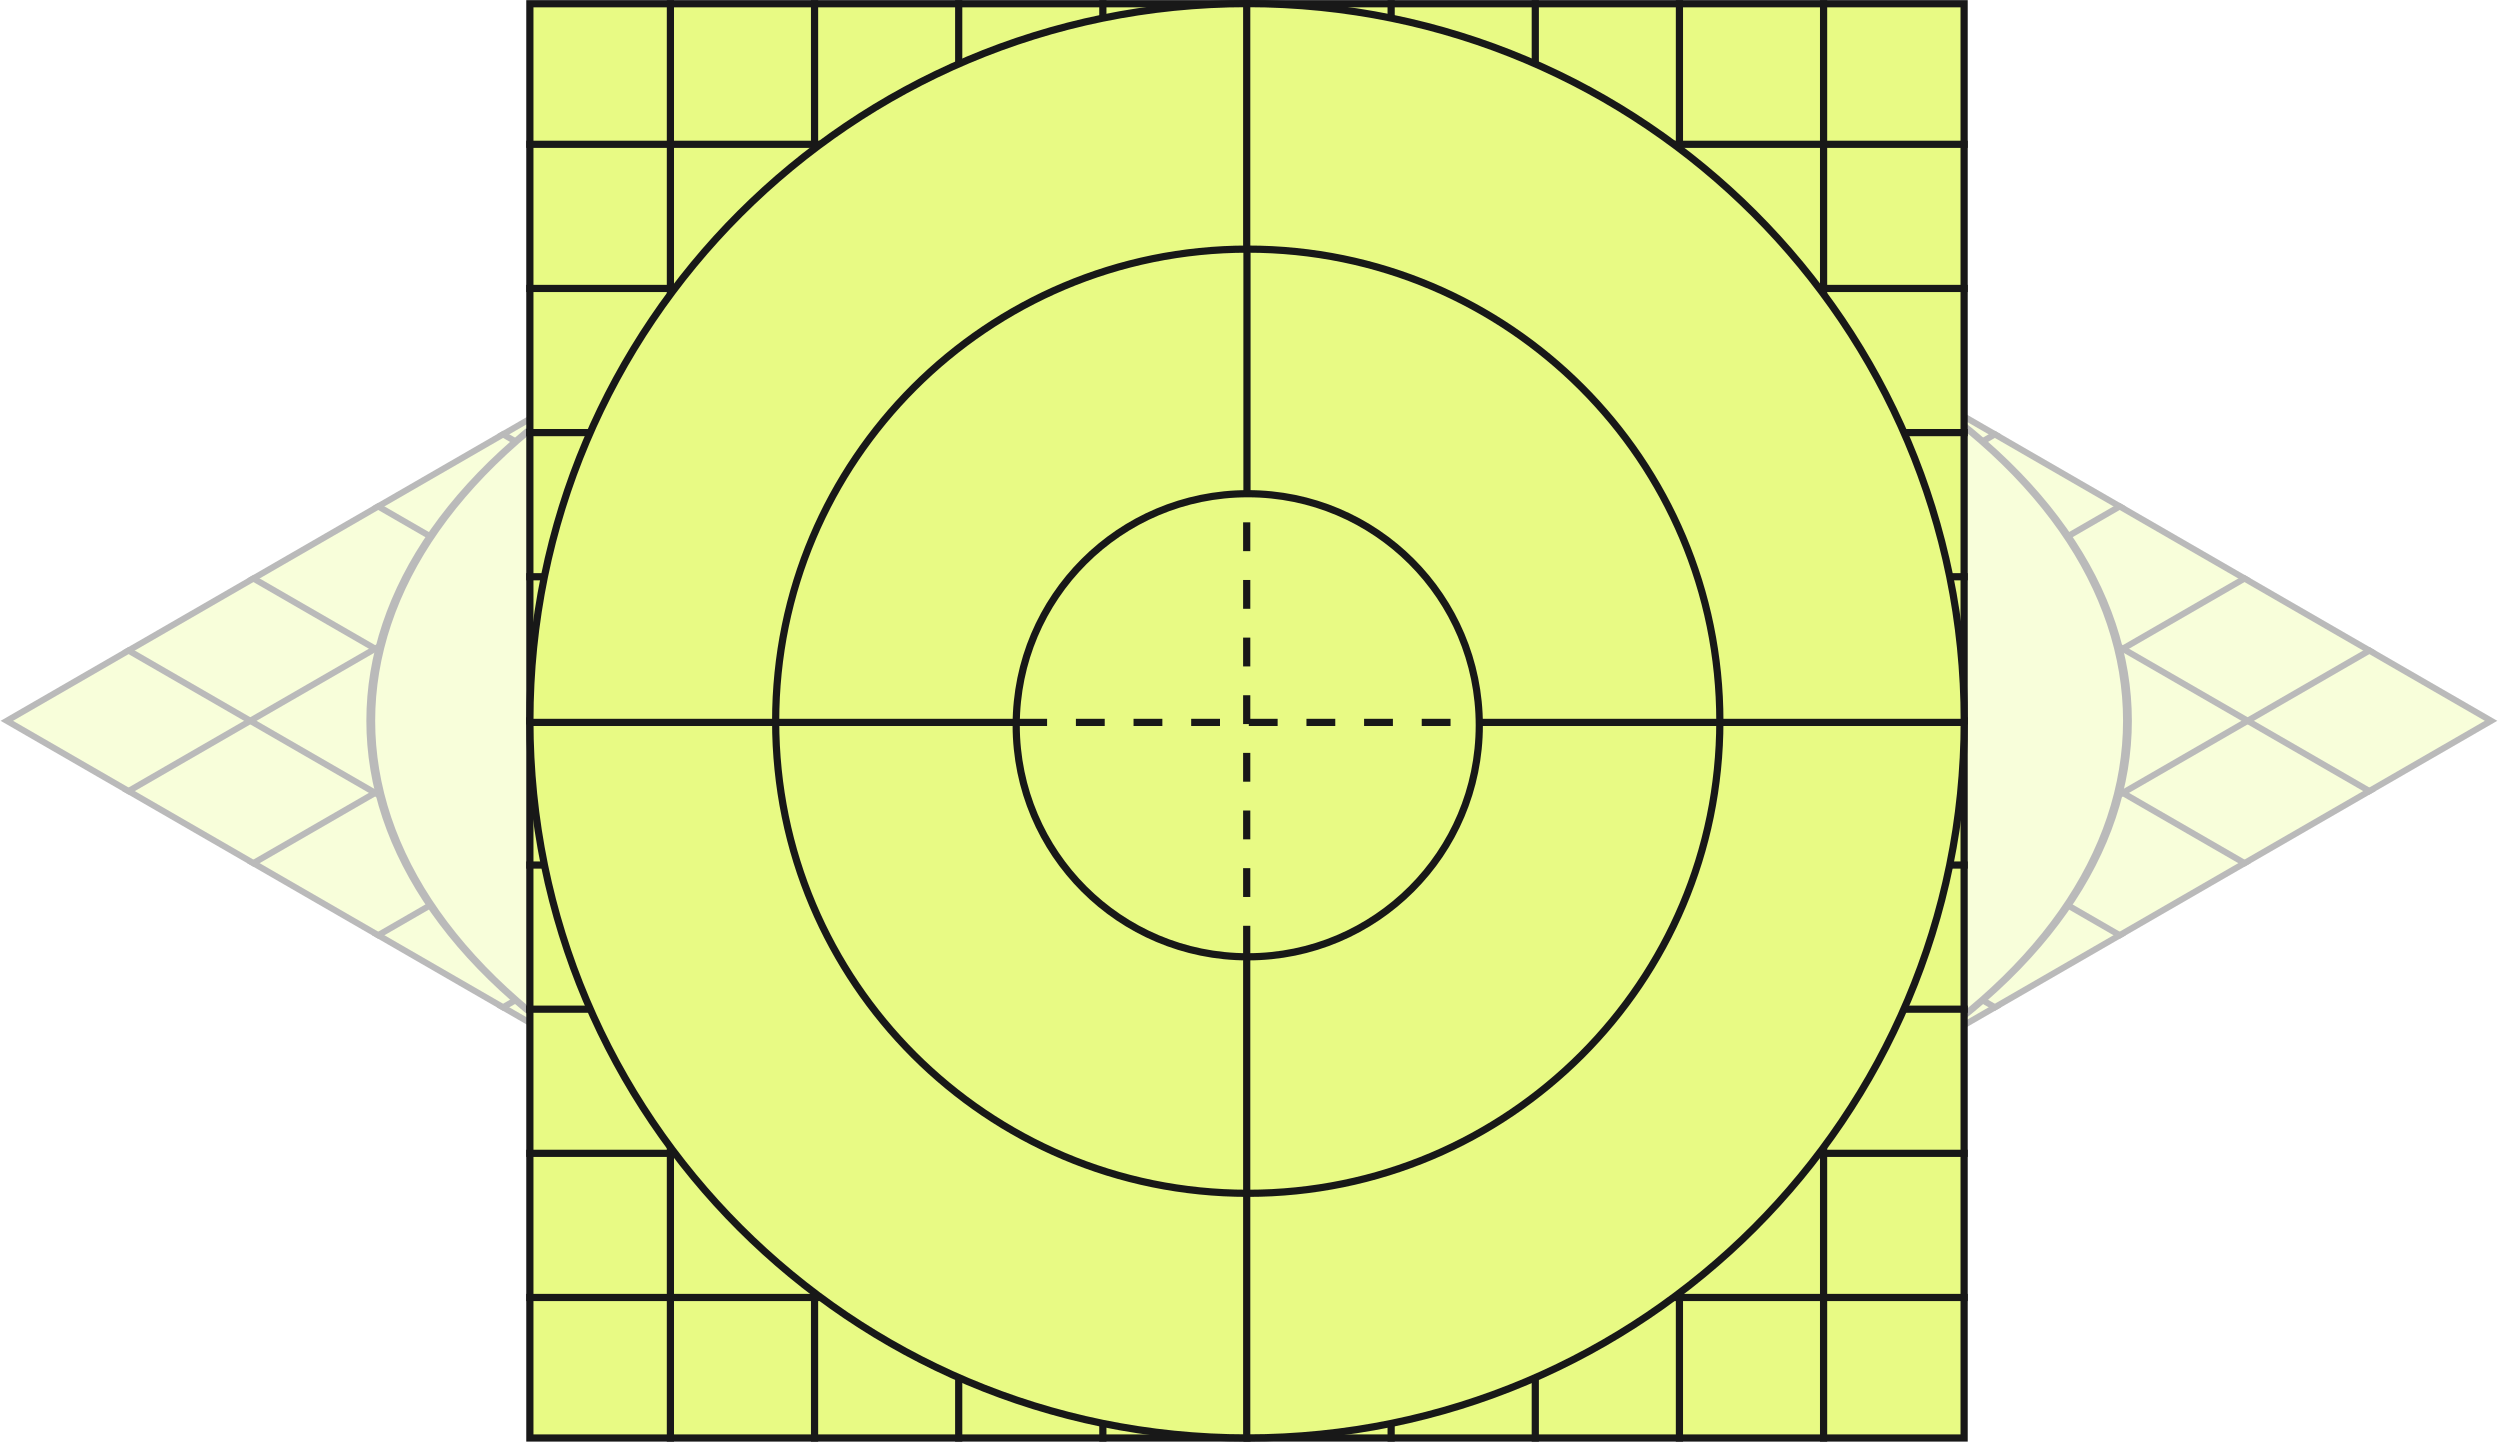
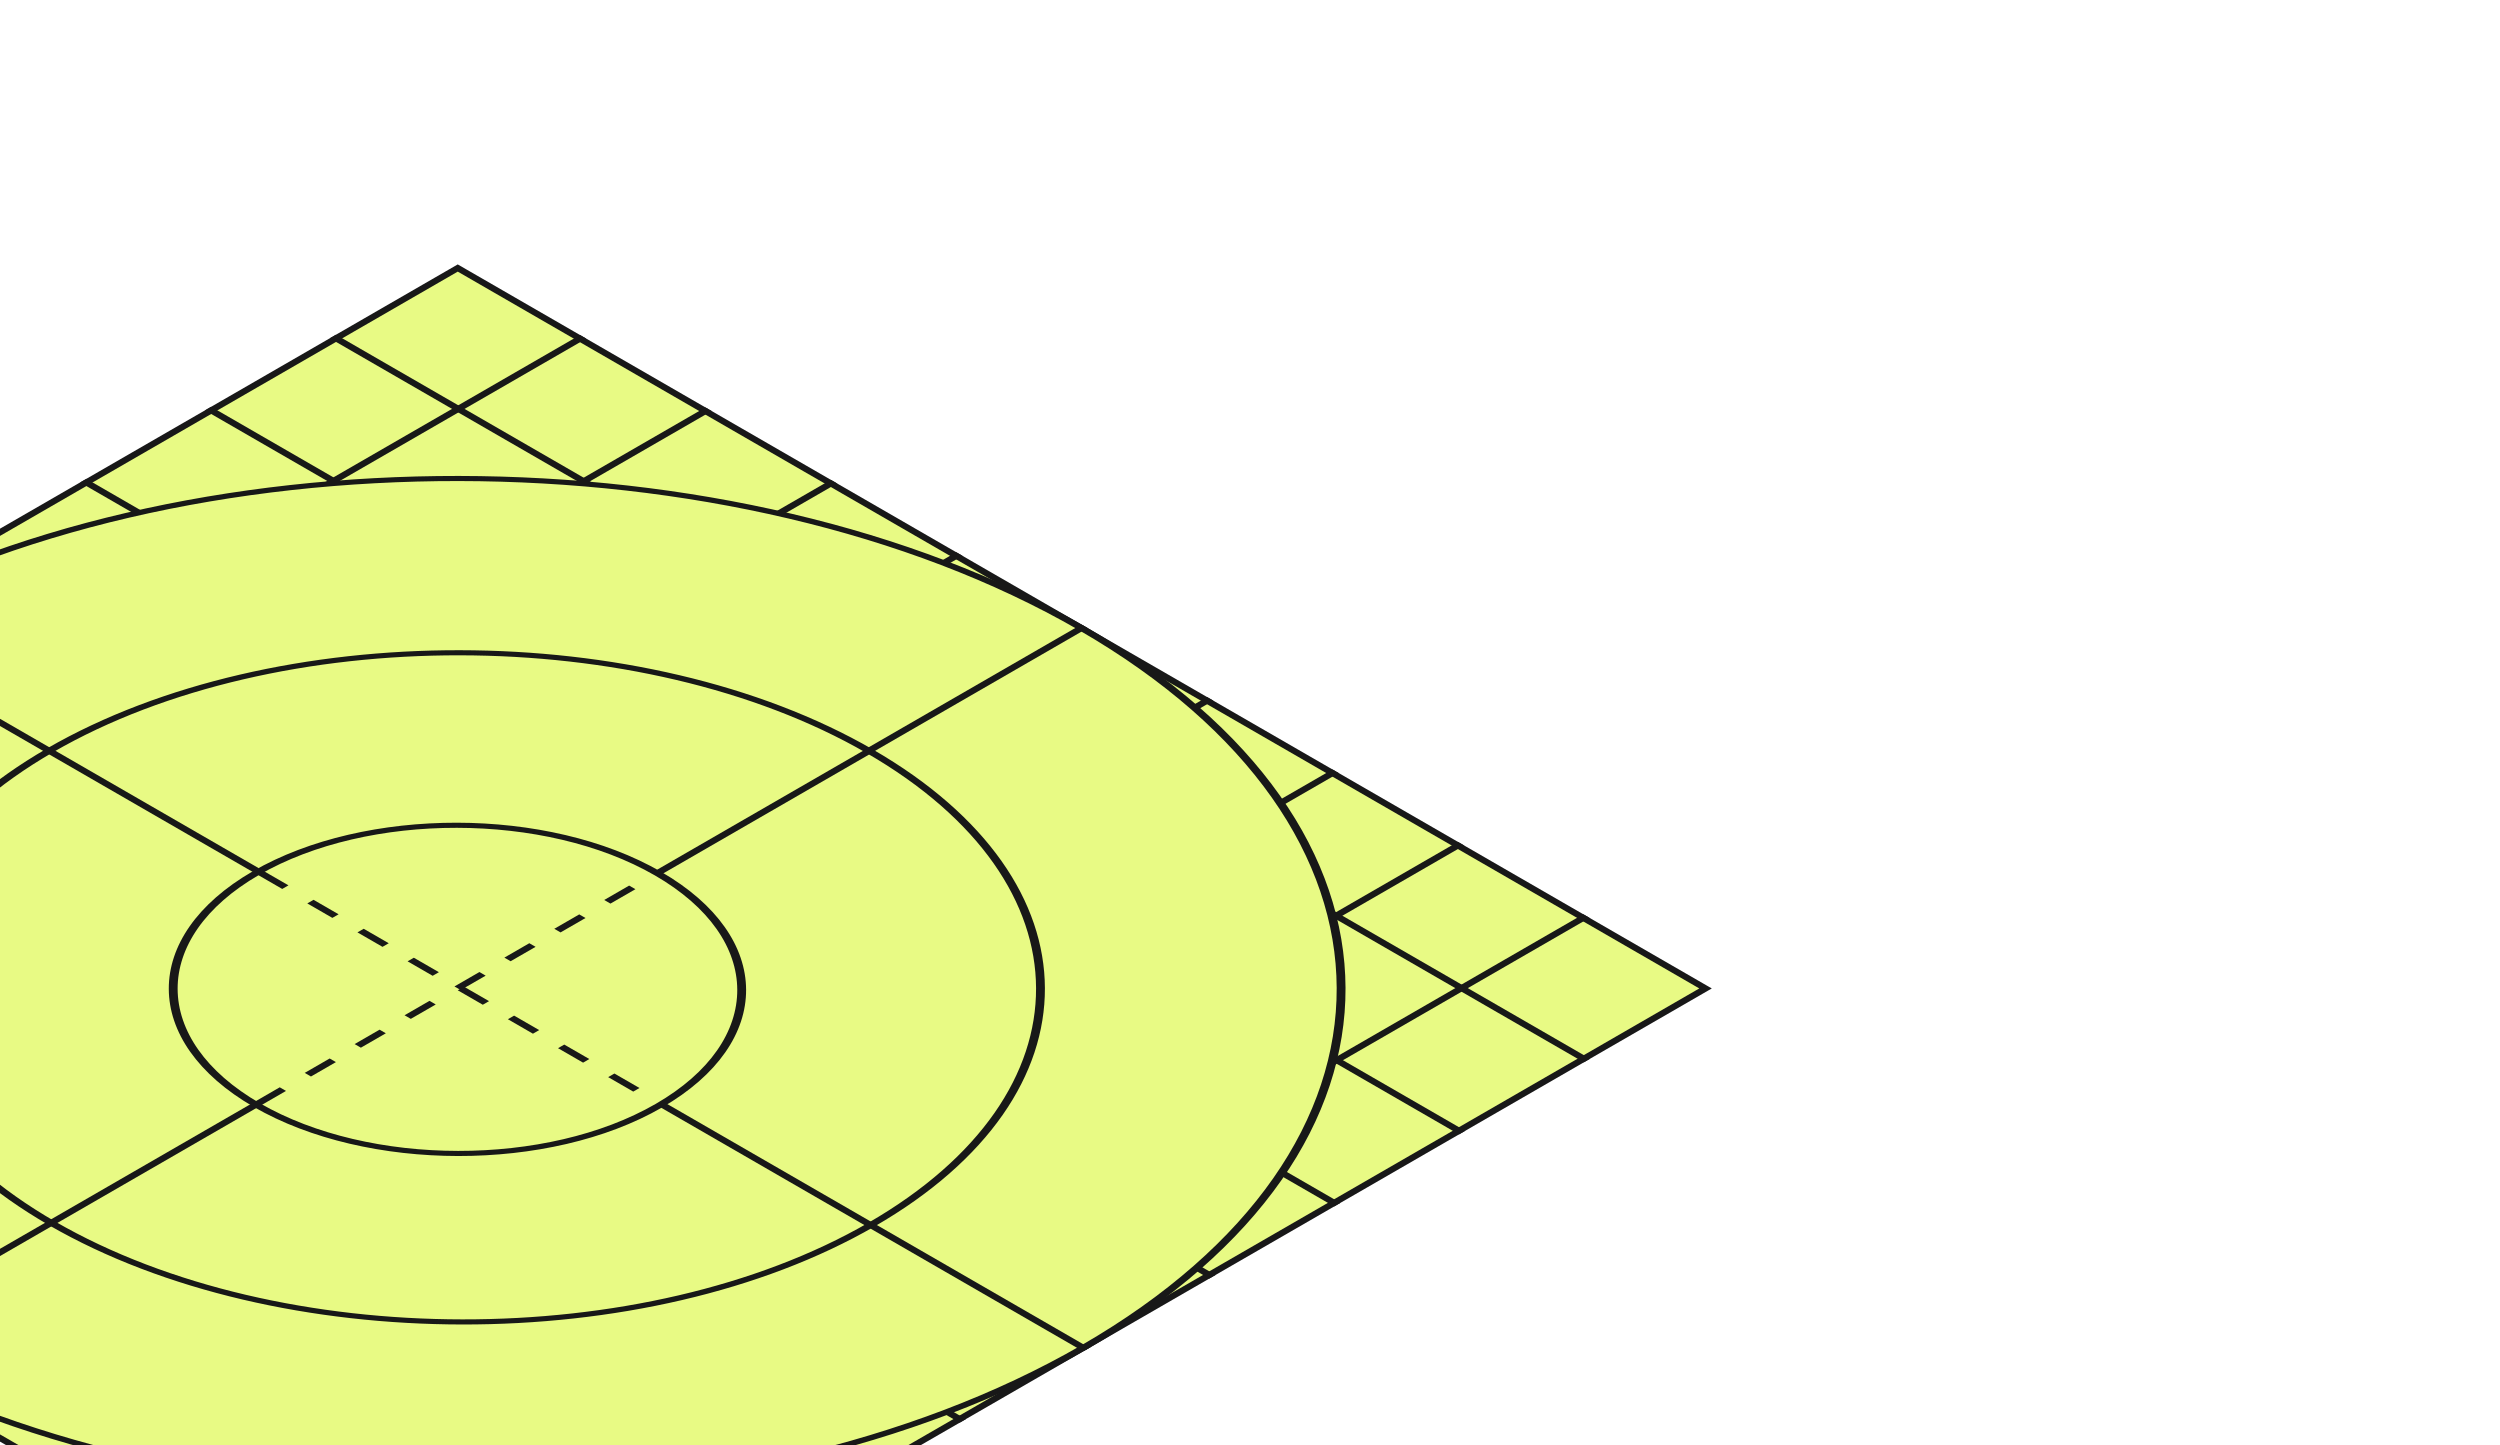
<svg xmlns="http://www.w3.org/2000/svg" width="694" height="401" viewBox="0 0 694 401" fill="none">
+   <style>
+         #new-skew {
+             transform-origin: center;
+             transform-box: fill-box;
+             transform: skew(-60deg, 30deg) scale(0.87, 0.5);
+         }
+ 
+         #lines-01, #lines-02, #lines-03 {
+             rotate: -30deg;
+             transform-origin: center;
+             transform-box: fill-box;
+             animation: rotateOpsAnim 800ms ease-out forwards;
+         }
+ 
+         #lines-02 {
+             rotate: 30deg;
+         }
+ 
+         #lines-03 {
+             rotate: -10deg;
+         }
+ 
+         @keyframes rotateOpsAnim {
+             100% { rotate: 0deg; }
+         }
+     </style>
  <g id="design-ops-01">
-     <g id="original-ref" opacity="0.3">
-       <g id="Group 3219">
-         <rect id="Rectangle 8209" x="-5.96046e-08" y="1" width="398.151" height="398.151" transform="matrix(0.866025 0.5 -0.866025 0.5 347.573 0.523438)" fill="#E8FA84" stroke="#181818" stroke-width="2" />
-         <path id="Vector 1712" d="M312.055 380.167L312.921 380.667L659.462 180.591L658.596 180.091L657.73 179.591L311.189 379.667L312.055 380.167ZM277.401 360.159L278.267 360.659L624.808 160.584L623.942 160.084L623.076 159.584L276.535 359.659L277.401 360.159ZM242.747 340.152L243.613 340.652L590.154 140.576L589.288 140.076L588.422 139.576L241.881 339.652L242.747 340.152ZM208.093 320.144L208.959 320.644L555.5 120.569L554.634 120.069L553.767 119.569L207.227 319.644L208.093 320.144ZM173.439 300.137L174.305 300.637L520.845 100.561L519.979 100.061L519.113 99.561L172.573 299.637L173.439 300.137ZM138.785 280.129L139.651 280.629L486.191 80.554L485.325 80.054L484.459 79.554L137.919 279.629L138.785 280.129ZM104.131 260.122L104.997 260.622L451.537 60.546L450.671 60.046L449.805 59.546L103.265 259.622L104.131 260.122ZM69.477 240.114L70.343 240.614L416.883 40.539L416.017 40.039L415.151 39.539L68.611 239.614L69.477 240.114ZM34.823 220.107L35.689 220.607L382.229 20.531L381.363 20.031L380.497 19.531L33.957 219.607L34.823 220.107Z" fill="#181818" />
-         <path id="Vector 1713" d="M658.593 220.101L659.459 219.601L312.919 19.526L312.053 20.026L311.187 20.526L657.727 220.601L658.593 220.101ZM623.939 240.109L624.805 239.609L278.265 39.533L277.399 40.033L276.533 40.533L623.073 240.609L623.939 240.109ZM589.285 260.116L590.151 259.616L243.611 59.541L242.745 60.041L241.879 60.541L588.419 260.616L589.285 260.116ZM554.631 280.124L555.497 279.624L208.957 79.548L208.091 80.048L207.225 80.548L553.765 280.624L554.631 280.124ZM519.977 300.131L520.843 299.631L174.303 99.556L173.437 100.056L172.57 100.556L519.111 300.631L519.977 300.131ZM485.323 320.139L486.189 319.639L139.648 119.563L138.782 120.063L137.916 120.563L484.457 320.639L485.323 320.139ZM450.669 340.146L451.535 339.646L104.994 139.571L104.128 140.071L103.262 140.571L449.803 340.646L450.669 340.146ZM416.015 360.154L416.881 359.654L70.34 159.578L69.474 160.078L68.608 160.578L415.149 360.654L416.015 360.154ZM381.361 380.161L382.227 379.661L35.686 179.586L34.82 180.086L33.954 180.586L380.495 380.661L381.361 380.161Z" fill="#181818" />
-         <circle id="Ellipse 3866" cx="200.085" cy="200.085" r="199.085" transform="matrix(0.866025 0.5 -0.866025 0.5 346.754 0.0078125)" fill="#E8FA84" stroke="#181818" stroke-width="2" />
-       </g>
-       <circle id="Ellipse 3871" cx="132.054" cy="132.054" r="131.054" transform="matrix(0.866025 0.5 -0.866025 0.5 346.812 68.1953)" fill="#E8FA84" stroke="#181818" stroke-width="2" />
-       <circle id="Ellipse 3872" cx="65.277" cy="65.277" r="64.277" transform="matrix(0.866025 0.5 -0.866025 0.5 345.836 135.531)" fill="#E8FA84" stroke="#181818" stroke-width="2" />
-       <g id="Group 3224">
-         <path id="Vector 1715" d="M173.274 300.23L174.14 300.73L291.046 233.234L290.18 232.734L289.314 232.234L172.408 299.73L173.274 300.23Z" fill="#181818" />
-         <path id="Vector 1716" d="M401.896 168.228L402.762 168.728L520.261 100.891L519.395 100.391L518.529 99.891L401.03 167.728L401.896 168.228Z" fill="#181818" />
-         <path id="Vector 1717" d="M402.906 167.648L402.04 167.148L398.5 169.193L399.366 169.693L400.232 170.193L403.772 168.148L402.906 167.648ZM392.284 173.781L391.418 173.281L384.337 177.369L385.203 177.869L386.069 178.369L393.151 174.281L392.284 173.781ZM378.122 181.958L377.256 181.458L370.175 185.546L371.041 186.046L371.907 186.546L378.988 182.458L378.122 181.958ZM363.96 190.134L363.094 189.634L356.013 193.722L356.879 194.222L357.745 194.722L364.826 190.634L363.96 190.134ZM349.797 198.311L348.931 197.811L341.85 201.899L342.716 202.399L343.582 202.899L350.663 198.811L349.797 198.311ZM335.635 206.487L334.769 205.987L327.688 210.076L328.554 210.576L329.42 211.076L336.501 206.987L335.635 206.487ZM321.473 214.664L320.607 214.164L313.526 218.252L314.392 218.752L315.258 219.252L322.339 215.164L321.473 214.664ZM307.31 222.841L306.444 222.341L299.363 226.429L300.229 226.929L301.095 227.429L308.176 223.341L307.31 222.841ZM293.148 231.017L292.282 230.517L288.741 232.561L289.608 233.061L290.474 233.561L294.014 231.517L293.148 231.017Z" fill="#181818" />
-       </g>
-       <g id="Group 3225">
-         <path id="Vector 1715_2" d="M173.282 100.395L172.416 100.895L289.321 168.391L290.188 167.891L291.054 167.391L174.148 99.895L173.282 100.395Z" fill="#181818" />
-         <path id="Vector 1716_2" d="M401.908 232.389L401.042 232.889L518.54 300.727L519.406 300.227L520.272 299.727L402.774 231.889L401.908 232.389Z" fill="#181818" />
-         <path id="Vector 1717_2" d="M403.406 233.258L404.272 232.758L400.716 230.705L399.85 231.205L398.984 231.705L402.54 233.758L403.406 233.258ZM392.738 227.099L393.605 226.599L386.493 222.493L385.627 222.993L384.761 223.493L391.872 227.599L392.738 227.099ZM378.515 218.887L379.381 218.387L372.269 214.281L371.403 214.781L370.537 215.281L377.649 219.387L378.515 218.887ZM364.291 210.675L365.157 210.175L358.045 206.069L357.179 206.569L356.313 207.069L363.425 211.175L364.291 210.675ZM350.067 202.463L350.933 201.963L343.822 197.857L342.956 198.357L342.09 198.857L349.201 202.963L350.067 202.463ZM335.844 194.251L336.71 193.751L329.598 189.645L328.732 190.145L327.866 190.645L334.978 194.751L335.844 194.251ZM321.62 186.039L322.486 185.539L315.374 181.432L314.508 181.932L313.642 182.432L320.754 186.539L321.62 186.039ZM307.396 177.826L308.262 177.326L301.151 173.22L300.285 173.72L299.418 174.22L306.53 178.326L307.396 177.826ZM293.173 169.614L294.039 169.114L290.483 167.061L289.617 167.561L288.751 168.061L292.307 170.114L293.173 169.614Z" fill="#181818" />
-       </g>
-     </g>
    <g id="new-skew">
      <g id="Group 3219_2">
        <rect id="Rectangle 8209_2" x="147.09" y="1.039" width="398.151" height="398.151" fill="#E8FA84" stroke="#181818" stroke-width="2" />
        <path id="Vector 1712_2" d="M506.226 400.19V0.039M466.211 400.19V0.039M426.196 400.19V0.039M386.181 400.19V0.039M346.166 400.19V0.039M306.151 400.19V0.039M266.136 400.19V0.039M226.121 400.19V0.039M186.105 400.19V0.039" stroke="#181818" stroke-width="2" />
        <path id="Vector 1713_2" d="M546.24 40.059L146.09 40.059M546.24 80.074L146.09 80.074M546.24 120.089L146.09 120.089M546.24 160.104L146.09 160.104M546.24 200.119L146.09 200.119M546.24 240.135L146.09 240.135M546.24 280.15L146.09 280.15M546.24 320.165L146.09 320.165M546.24 360.18L146.09 360.18" stroke="#181818" stroke-width="2" />
        <circle id="Ellipse 3866_2" cx="346.187" cy="200.085" r="199.085" fill="#E8FA84" stroke="#181818" stroke-width="2" />
      </g>
      <circle id="Ellipse 3871_2" cx="346.378" cy="200.21" r="131.054" fill="#E8FA84" stroke="#181818" stroke-width="2" />
      <circle id="Ellipse 3872_2" cx="346.375" cy="201.332" r="64.277" fill="#E8FA84" stroke="#181818" stroke-width="2" />
      <g id="Group 3225_2">
        <g id="lines-02">
          <path id="Vector 1715_3" d="M346.086 331L346.086 265" stroke="#181818" stroke-width="2" />
          <path id="Vector 1716_3" d="M346.16 136.387V69.711" stroke="#181818" stroke-width="2" />
          <path id="Vector 1715_4" d="M215.337 200.539L281.328 200.539" stroke="#181818" stroke-width="2" />
          <path id="Vector 1716_4" d="M410.328 200.539L477.004 200.539" stroke="#181818" stroke-width="2" />
        </g>
        <g id="lines-01">
          <path id="Vector 1719" d="M346.086 400L346.086 332" stroke="#181818" stroke-width="2" />
          <path id="Vector 1718" d="M346.086 69L346.086 1" stroke="#181818" stroke-width="2" />
          <path id="Vector 1719_2" d="M146.337 200.539L215.328 200.539" stroke="#181818" stroke-width="2" />
          <path id="Vector 1718_2" d="M477.328 200.539L546.004 200.539" stroke="#181818" stroke-width="2" />
        </g>
        <g id="lines-03">
          <path id="Vector 1717_3" d="M346.086 265L346.086 138" stroke="#181818" stroke-width="2" stroke-dasharray="8 8" />
          <path id="Vector 1717_4" d="M282.67 200.539L410.062 200.539" stroke="#181818" stroke-width="2" stroke-dasharray="8 8" />
        </g>
      </g>
    </g>
  </g>
</svg>
